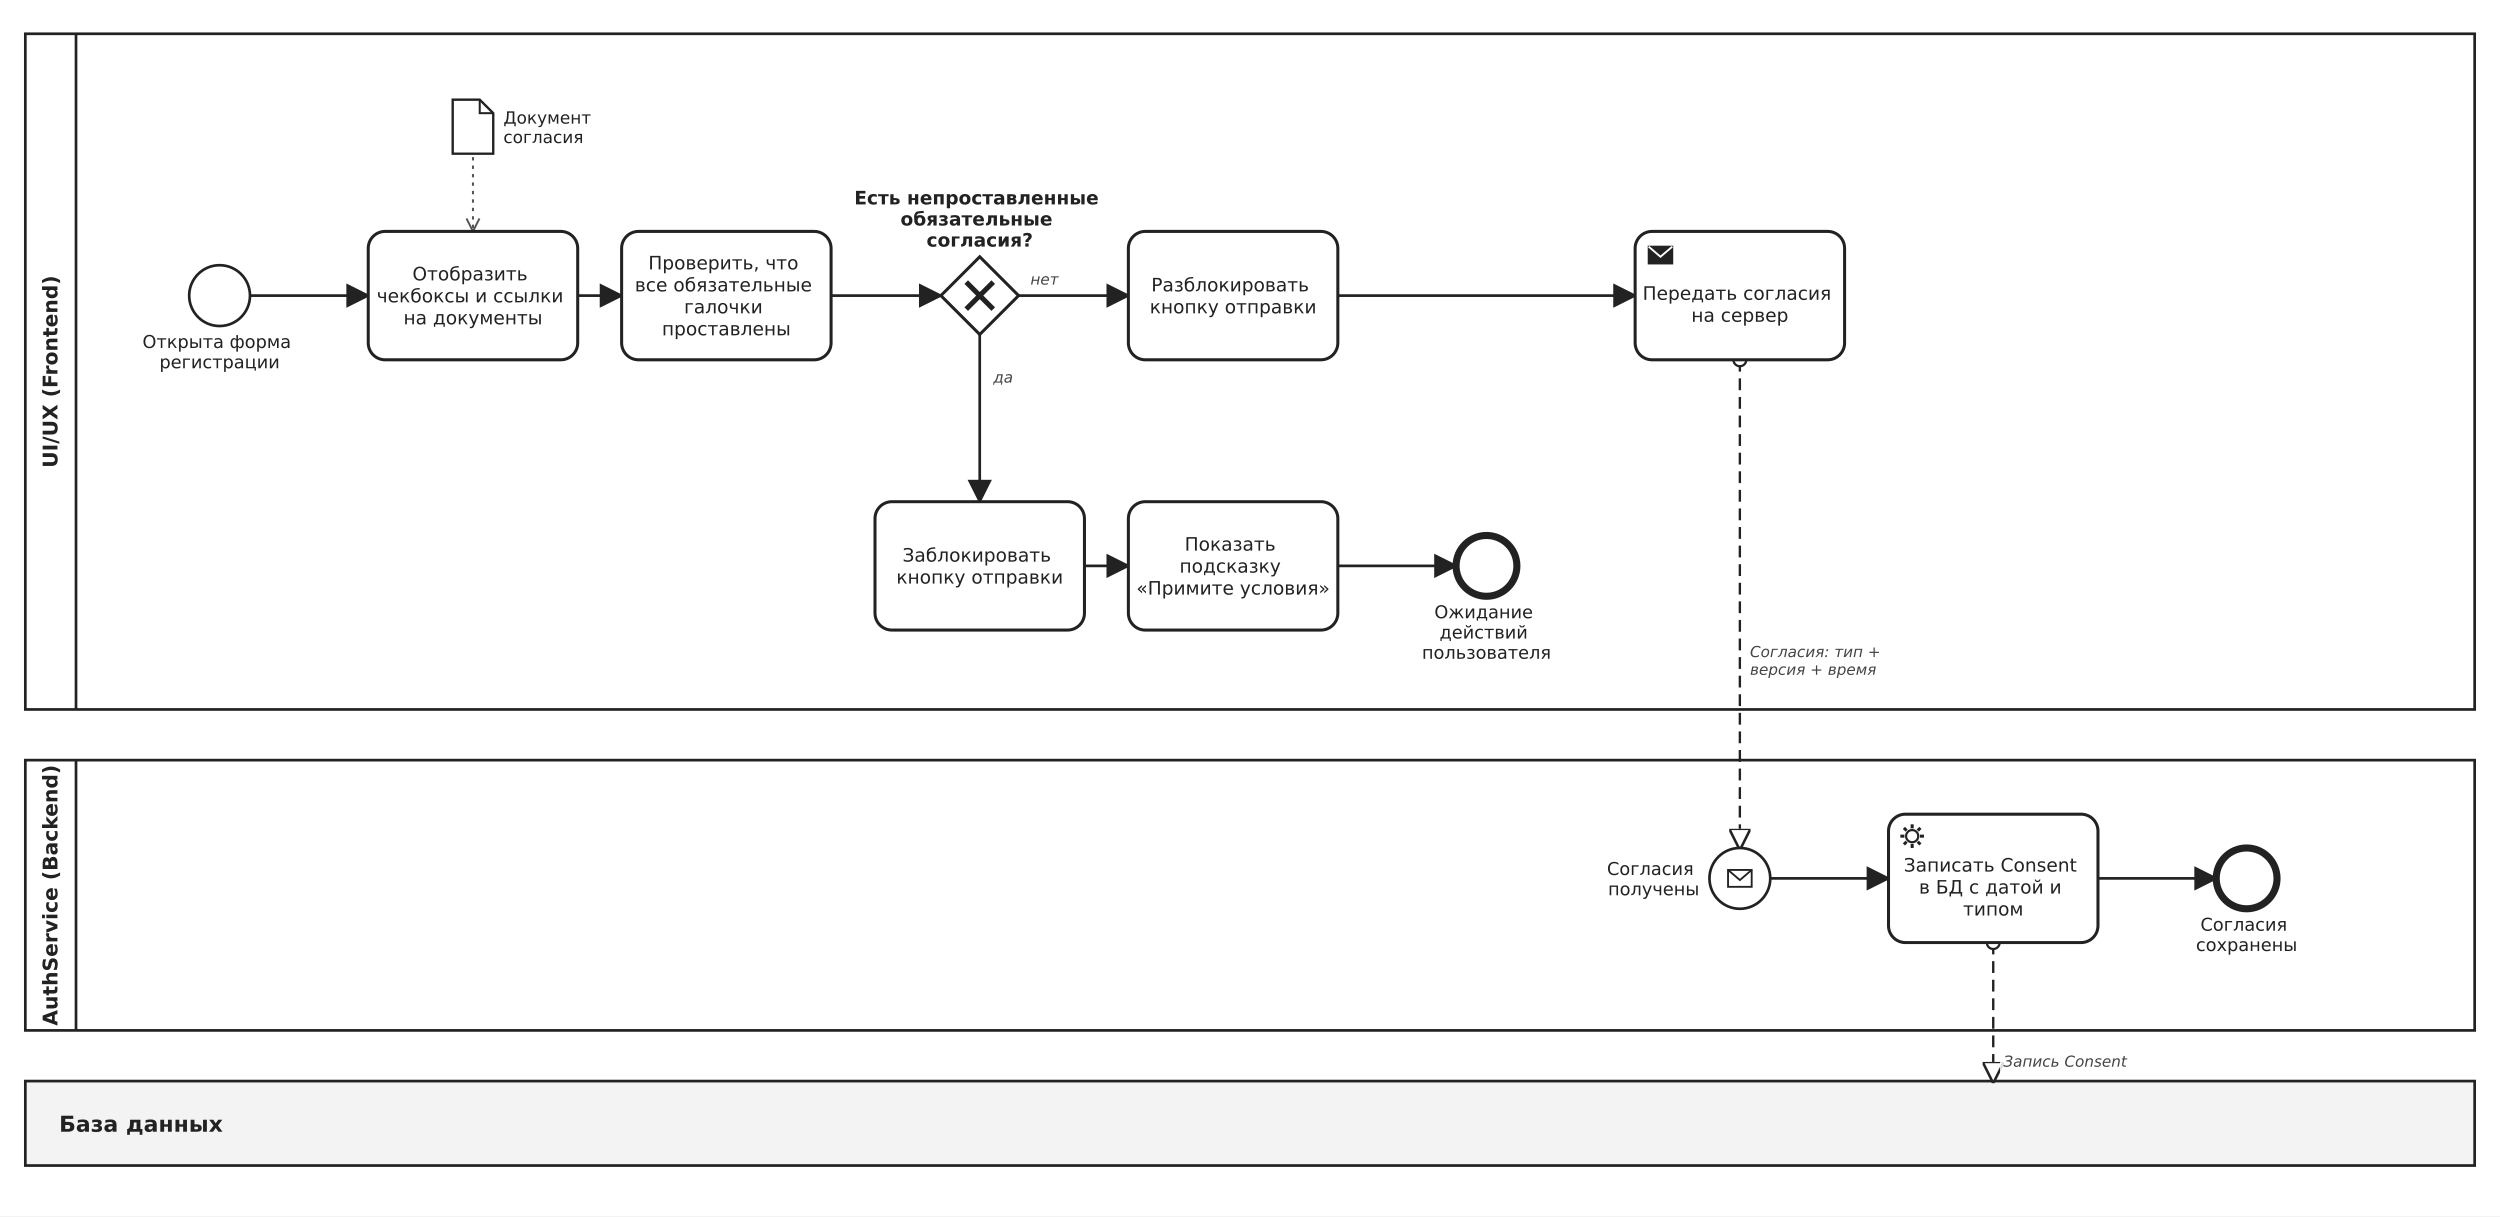
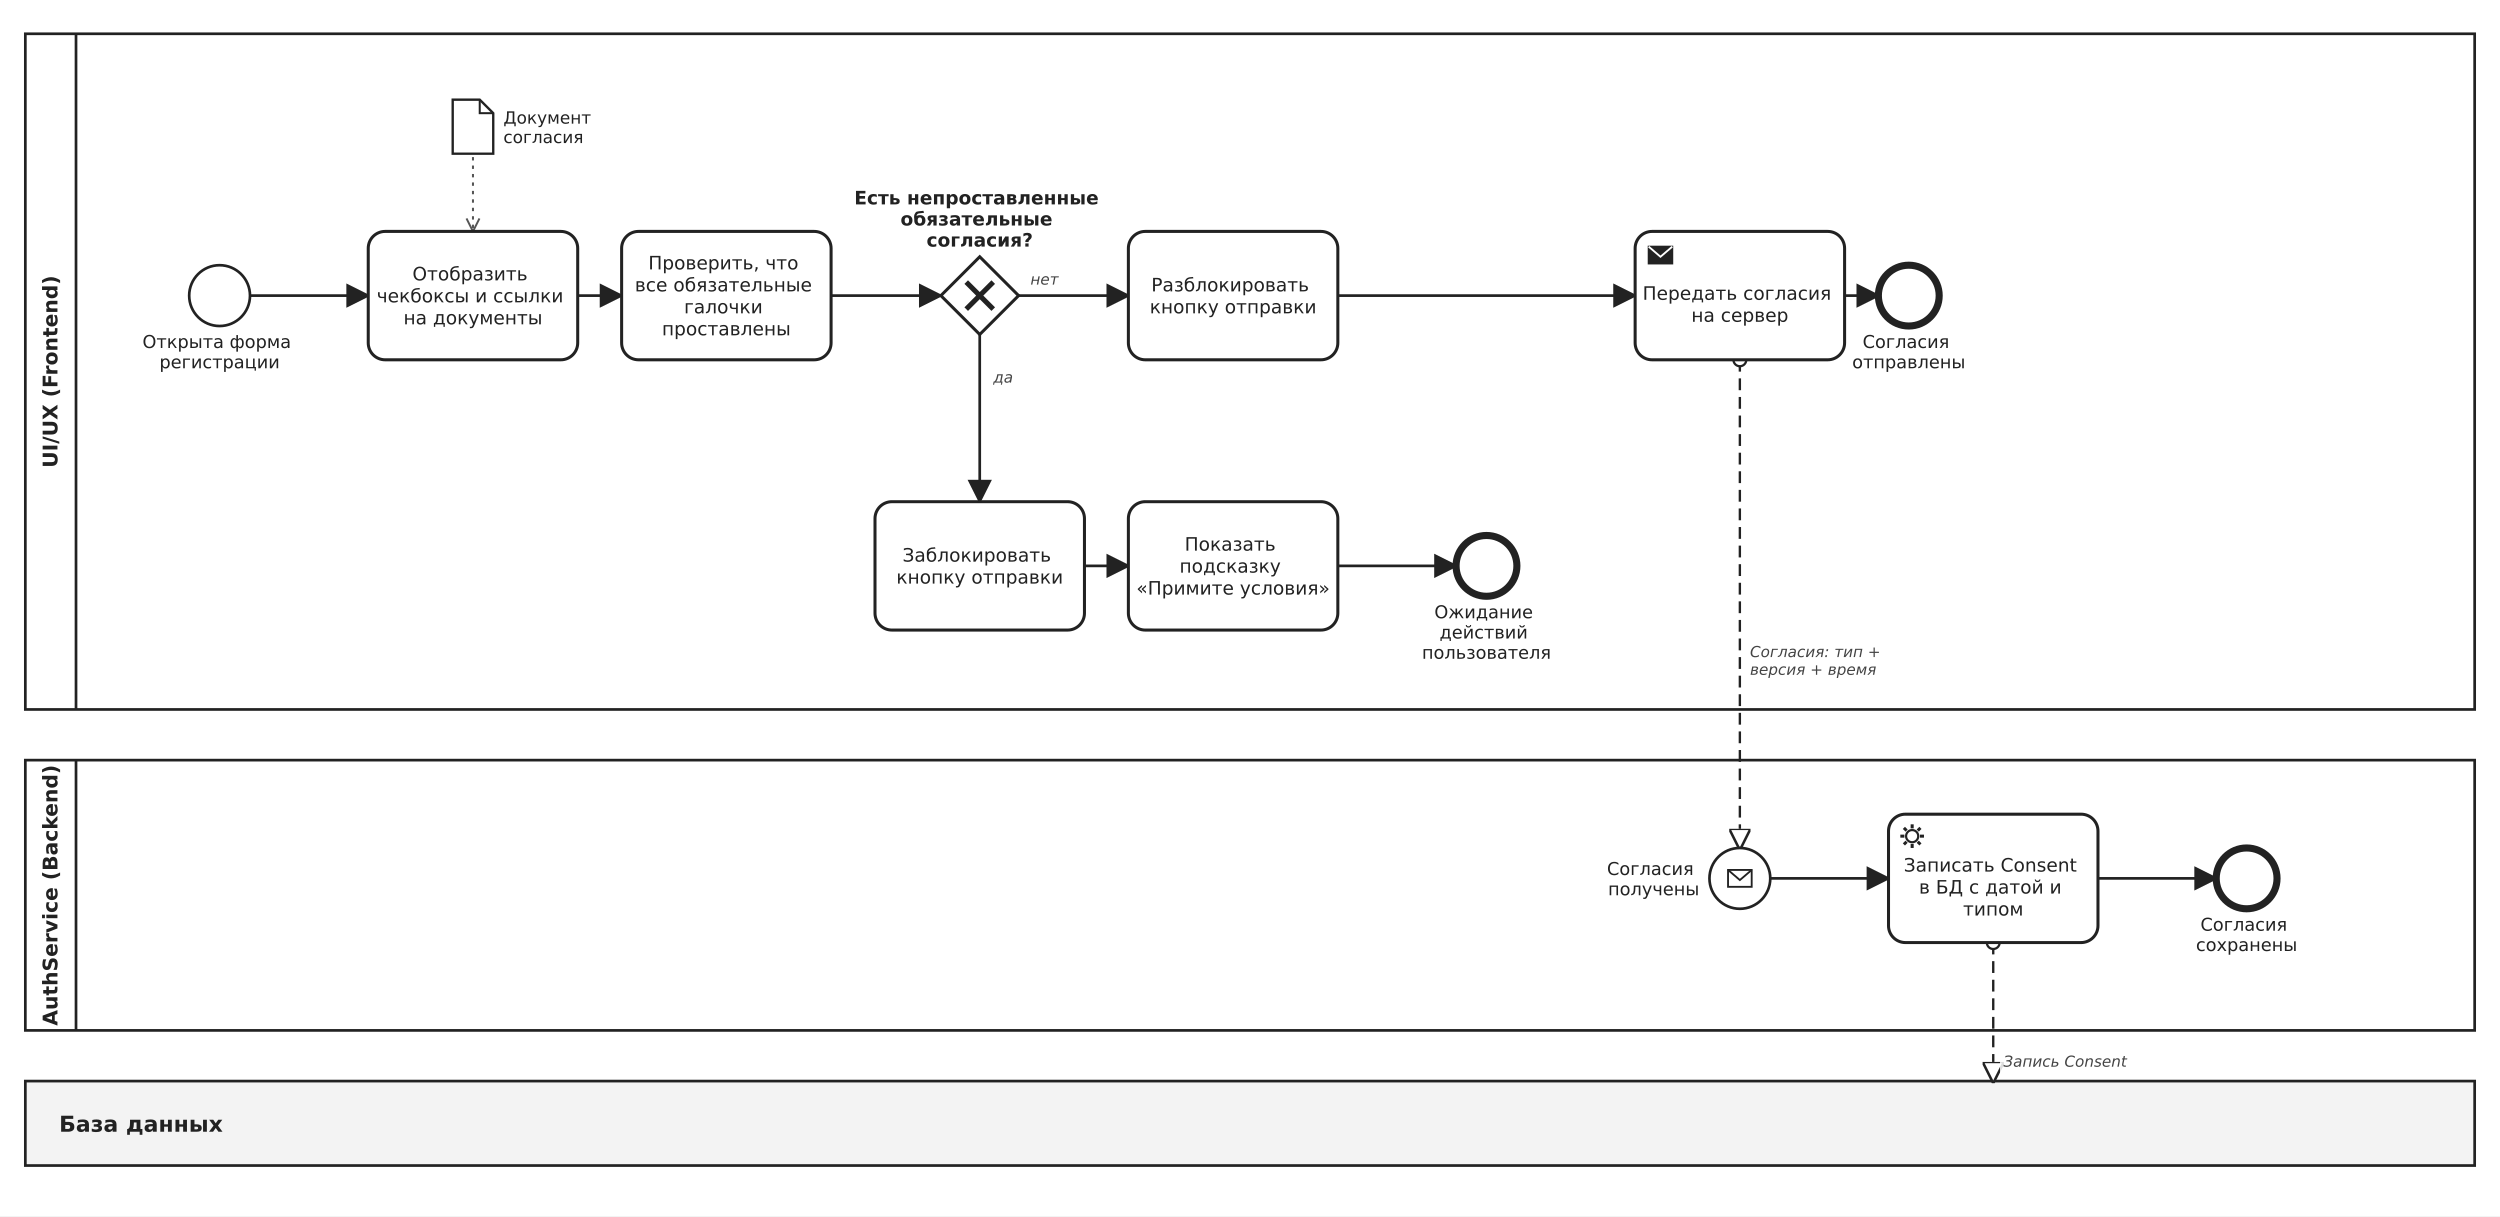
<svg xmlns="http://www.w3.org/2000/svg" width="1480" height="720" viewBox="0 0 1480 720" font-family="DejaVu Sans, Arial, sans-serif">
  <defs>
    <marker id="seq" viewBox="0 0 10 10" refX="9" refY="5" markerWidth="9" markerHeight="9" orient="auto-start-reverse">
      <path d="M0,0 L10,5 L0,10 z" fill="#222" />
    </marker>
    <marker id="msgEnd" viewBox="0 0 10 10" refX="9" refY="5" markerWidth="9" markerHeight="9" orient="auto-start-reverse">
      <path d="M0,0 L10,5 L0,10 z" fill="#fff" stroke="#222" stroke-width="1.2" />
    </marker>
    <marker id="msgStart" viewBox="0 0 10 10" refX="5" refY="5" markerWidth="8" markerHeight="8">
      <circle cx="5" cy="5" r="3.4" fill="#fff" stroke="#222" stroke-width="1.2" />
    </marker>
    <marker id="assoc" viewBox="0 0 10 10" refX="9" refY="5" markerWidth="8" markerHeight="8" orient="auto-start-reverse">
      <path d="M1,1 L9,5 L1,9" fill="none" stroke="#555" stroke-width="1.2" />
    </marker>
  </defs>
  <rect width="1480" height="720" fill="#ffffff" />
  <rect x="15" y="20" width="1450" height="400" fill="#fff" stroke="#222" stroke-width="1.6" />
  <line x1="45" y1="20" x2="45" y2="420" stroke="#222" stroke-width="1.6" />
  <g transform="rotate(-90 30 220.0)">
    <text x="30.0" y="224.0" font-size="12" text-anchor="middle" font-weight="bold" fill="#222">
      <tspan x="30.0" dy="0.0">UI/UX (Frontend)</tspan>
    </text>
  </g>
  <rect x="15" y="450" width="1450" height="160" fill="#fff" stroke="#222" stroke-width="1.6" />
  <line x1="45" y1="450" x2="45" y2="610" stroke="#222" stroke-width="1.6" />
  <g transform="rotate(-90 30 530.0)">
    <text x="30.0" y="534.0" font-size="12" text-anchor="middle" font-weight="bold" fill="#222">
      <tspan x="30.0" dy="0.0">AuthService (Backend)</tspan>
    </text>
  </g>
  <rect x="15" y="640" width="1450" height="50" fill="#f3f3f3" stroke="#222" stroke-width="1.6" />
  <text x="35.0" y="670.0" font-size="13" text-anchor="start" font-weight="bold" fill="#222">
    <tspan x="35.0" dy="0.0">База данных</tspan>
  </text>
  <path d="M148.0,175.0 L218.0,175.0" fill="none" stroke="#222" stroke-width="1.6" marker-end="url(#seq)" />
  <path d="M342.0,175.0 L368.0,175.0" fill="none" stroke="#222" stroke-width="1.6" marker-end="url(#seq)" />
  <path d="M492.0,175.0 L557.0,175.0" fill="none" stroke="#222" stroke-width="1.6" marker-end="url(#seq)" />
  <path d="M580.0,198.0 L580.0,297.0" fill="none" stroke="#222" stroke-width="1.6" marker-end="url(#seq)" />
  <rect x="586.0" y="217.5" width="16.2" height="13.5" fill="#fff" fill-opacity="0.85" />
  <text x="588.0" y="226.5" font-size="9" text-anchor="start" font-weight="normal" fill="#444" font-style="italic">
    <tspan x="588.0" dy="0.0">да</tspan>
  </text>
  <path d="M642.0,335.0 L668.0,335.0" fill="none" stroke="#222" stroke-width="1.6" marker-end="url(#seq)" />
  <path d="M792.0,335.0 L862.0,335.0" fill="none" stroke="#222" stroke-width="1.6" marker-end="url(#seq)" />
  <path d="M603.0,175.0 L668.0,175.0" fill="none" stroke="#222" stroke-width="1.6" marker-end="url(#seq)" />
  <rect x="608.0" y="159.5" width="21.3" height="13.5" fill="#fff" fill-opacity="0.85" />
  <text x="610.0" y="168.5" font-size="9" text-anchor="start" font-weight="normal" fill="#444" font-style="italic">
    <tspan x="610.0" dy="0.0">нет</tspan>
  </text>
  <path d="M792.0,175.0 L968.0,175.0" fill="none" stroke="#222" stroke-width="1.6" marker-end="url(#seq)" />
  <path d="M1048.0,520.0 L1118.0,520.0" fill="none" stroke="#222" stroke-width="1.6" marker-end="url(#seq)" />
  <path d="M1242.0,520.0 L1312.0,520.0" fill="none" stroke="#222" stroke-width="1.6" marker-end="url(#seq)" />
  <path d="M1030.0,213.0 L1030.0,502.0" fill="none" stroke="#222" stroke-width="1.4" stroke-dasharray="7 4" marker-start="url(#msgStart)" marker-end="url(#msgEnd)" />
  <rect x="1034.0" y="380.0" width="82.5" height="24.0" fill="#fff" fill-opacity="0.85" />
  <text x="1036.0" y="389.0" font-size="9" text-anchor="start" font-weight="normal" fill="#444" font-style="italic">
    <tspan x="1036.0" dy="0.0">Согласия: тип +</tspan>
    <tspan x="1036.0" dy="10.5">версия + время</tspan>
  </text>
  <path d="M1180.0,558.0 L1180.0,640.0 L1180.0,640.0" fill="none" stroke="#222" stroke-width="1.4" stroke-dasharray="7 4" marker-start="url(#msgStart)" marker-end="url(#msgEnd)" />
  <rect x="1184.0" y="622.5" width="77.4" height="13.5" fill="#fff" fill-opacity="0.85" />
  <text x="1186.0" y="631.5" font-size="9" text-anchor="start" font-weight="normal" fill="#444" font-style="italic">
    <tspan x="1186.0" dy="0.0">Запись Consent</tspan>
  </text>
  <path d="M280.0,93.0 L280.0,137.0" fill="none" stroke="#555" stroke-width="1.2" stroke-dasharray="2 3" marker-end="url(#assoc)" />
+   <path d="M1092.0,175.0 L1112.0,175.0" fill="none" stroke="#222" stroke-width="1.6" marker-end="url(#seq)" />
  <circle cx="130" cy="175" r="18.0" fill="#fff" stroke="#222" stroke-width="1.6" />
  <text x="130.0" y="206.0" font-size="10.5" text-anchor="middle" font-weight="normal" fill="#222">
    <tspan x="130.0" dy="0.0">Открыта форма</tspan>
    <tspan x="130.0" dy="12.0">регистрации</tspan>
  </text>
  <rect x="218.0" y="137.0" width="124" height="76" rx="10" fill="#fff" stroke="#222" stroke-width="1.8" />
  <text x="280.0" y="166.0" font-size="11" text-anchor="middle" font-weight="normal" fill="#222">
    <tspan x="280.0" dy="0.0">Отобразить</tspan>
    <tspan x="280.0" dy="13.0">чекбоксы и ссылки</tspan>
    <tspan x="280.0" dy="13.0">на документы</tspan>
  </text>
  <path d="M268.0,59.0 H284.0 L292.0,67.0 V91.0 H268.0 Z" fill="#fff" stroke="#222" stroke-width="1.4" />
  <path d="M284.0,59.0 V67.0 H292.0" fill="none" stroke="#222" stroke-width="1.2" />
  <text x="298.0" y="73.2" font-size="10" text-anchor="start" font-weight="normal" fill="#222">
    <tspan x="298.0" dy="0.0">Документ</tspan>
    <tspan x="298.0" dy="11.5">согласия</tspan>
  </text>
  <rect x="368.0" y="137.0" width="124" height="76" rx="10" fill="#fff" stroke="#222" stroke-width="1.8" />
  <text x="430.0" y="159.5" font-size="11" text-anchor="middle" font-weight="normal" fill="#222">
    <tspan x="430.0" dy="0.0">Проверить, что</tspan>
    <tspan x="430.0" dy="13.0">все обязательные</tspan>
    <tspan x="430.0" dy="13.0">галочки</tspan>
    <tspan x="430.0" dy="13.0">проставлены</tspan>
  </text>
  <polygon points="580,152 603,175 580,198 557,175" fill="#fff" stroke="#222" stroke-width="1.8" />
  <path d="M572,167 L588,183 M588,167 L572,183" stroke="#222" stroke-width="3" />
  <text x="580.0" y="121.0" font-size="11" text-anchor="middle" font-weight="bold" fill="#222">
    <tspan x="580.0" dy="0.0">Есть непроставленные</tspan>
    <tspan x="580.0" dy="12.5">обязательные</tspan>
    <tspan x="580.0" dy="12.5">согласия?</tspan>
  </text>
  <rect x="518.0" y="297.0" width="124" height="76" rx="10" fill="#fff" stroke="#222" stroke-width="1.8" />
  <text x="580.0" y="332.5" font-size="11" text-anchor="middle" font-weight="normal" fill="#222">
    <tspan x="580.0" dy="0.0">Заблокировать</tspan>
    <tspan x="580.0" dy="13.0">кнопку отправки</tspan>
  </text>
  <rect x="668.0" y="297.0" width="124" height="76" rx="10" fill="#fff" stroke="#222" stroke-width="1.8" />
  <text x="730.0" y="326.0" font-size="11" text-anchor="middle" font-weight="normal" fill="#222">
    <tspan x="730.0" dy="0.0">Показать</tspan>
    <tspan x="730.0" dy="13.0">подсказку</tspan>
    <tspan x="730.0" dy="13.0">«Примите условия»</tspan>
  </text>
  <circle cx="880" cy="335" r="18.0" fill="#fff" stroke="#222" stroke-width="4.2" />
  <text x="880.0" y="366.0" font-size="10.5" text-anchor="middle" font-weight="normal" fill="#222">
    <tspan x="880.0" dy="0.0">Ожидание</tspan>
    <tspan x="880.0" dy="12.0">действий</tspan>
    <tspan x="880.0" dy="12.0">пользователя</tspan>
  </text>
  <rect x="668.0" y="137.0" width="124" height="76" rx="10" fill="#fff" stroke="#222" stroke-width="1.8" />
  <text x="730.0" y="172.5" font-size="11" text-anchor="middle" font-weight="normal" fill="#222">
    <tspan x="730.0" dy="0.0">Разблокировать</tspan>
    <tspan x="730.0" dy="13.0">кнопку отправки</tspan>
  </text>
  <rect x="968.0" y="137.0" width="124" height="76" rx="10" fill="#fff" stroke="#222" stroke-width="1.8" />
  <text x="1030.0" y="177.5" font-size="11" text-anchor="middle" font-weight="normal" fill="#222">
    <tspan x="1030.0" dy="0.0">Передать согласия</tspan>
    <tspan x="1030.0" dy="13.0">на сервер</tspan>
  </text>
  <rect x="976.0" y="146.0" width="14" height="10" fill="#222" stroke="#222" stroke-width="1.1" />
  <polyline points="976.0,146.0 983.0,152.0 990.0,146.0" fill="none" stroke="#fff" stroke-width="1.1" />
  <circle cx="1030" cy="520" r="18.0" fill="#fff" stroke="#222" stroke-width="1.6" />
  <rect x="1023.0" y="515.0" width="14" height="10" fill="#fff" stroke="#222" stroke-width="1.1" />
  <polyline points="1023.0,515.0 1030.0,521.0 1037.0,515.0" fill="none" stroke="#222" stroke-width="1.1" />
  <text x="1006.0" y="518.0" font-size="10.5" text-anchor="end" font-weight="normal" fill="#222">
    <tspan x="1006.0" dy="0.0">Согласия</tspan>
    <tspan x="1006.0" dy="12.0">получены</tspan>
  </text>
  <rect x="1118.0" y="482.0" width="124" height="76" rx="10" fill="#fff" stroke="#222" stroke-width="1.8" />
  <text x="1180.0" y="516.0" font-size="11" text-anchor="middle" font-weight="normal" fill="#222">
    <tspan x="1180.0" dy="0.0">Записать Consent</tspan>
    <tspan x="1180.0" dy="13.0">в БД с датой и</tspan>
    <tspan x="1180.0" dy="13.0">типом</tspan>
  </text>
  <circle cx="1132.0" cy="495.0" r="3.6" fill="none" stroke="#222" stroke-width="1.3" />
  <line x1="1136.6" y1="495.0" x2="1139.0" y2="495.0" stroke="#222" stroke-width="1.8" />
  <line x1="1135.3" y1="498.3" x2="1136.9" y2="499.9" stroke="#222" stroke-width="1.8" />
  <line x1="1132.0" y1="499.6" x2="1132.0" y2="502.0" stroke="#222" stroke-width="1.8" />
  <line x1="1128.7" y1="498.3" x2="1127.1" y2="499.9" stroke="#222" stroke-width="1.8" />
  <line x1="1127.4" y1="495.0" x2="1125.0" y2="495.0" stroke="#222" stroke-width="1.8" />
  <line x1="1128.7" y1="491.7" x2="1127.1" y2="490.1" stroke="#222" stroke-width="1.8" />
  <line x1="1132.0" y1="490.4" x2="1132.0" y2="488.0" stroke="#222" stroke-width="1.8" />
  <line x1="1135.3" y1="491.7" x2="1136.9" y2="490.1" stroke="#222" stroke-width="1.8" />
  <circle cx="1330" cy="520" r="18.0" fill="#fff" stroke="#222" stroke-width="4.2" />
  <text x="1330.0" y="551.0" font-size="10.5" text-anchor="middle" font-weight="normal" fill="#222">
    <tspan x="1330.0" dy="0.0">Согласия</tspan>
    <tspan x="1330.0" dy="12.0">сохранены</tspan>
  </text>
+   <circle cx="1130" cy="175" r="18.0" fill="#fff" stroke="#222" stroke-width="4.2" />
+   <text x="1130.0" y="206.0" font-size="10.5" text-anchor="middle" font-weight="normal" fill="#222">
+     <tspan x="1130.0" dy="0.0">Согласия</tspan>
+     <tspan x="1130.0" dy="12.0">отправлены</tspan>
+   </text>
</svg>
